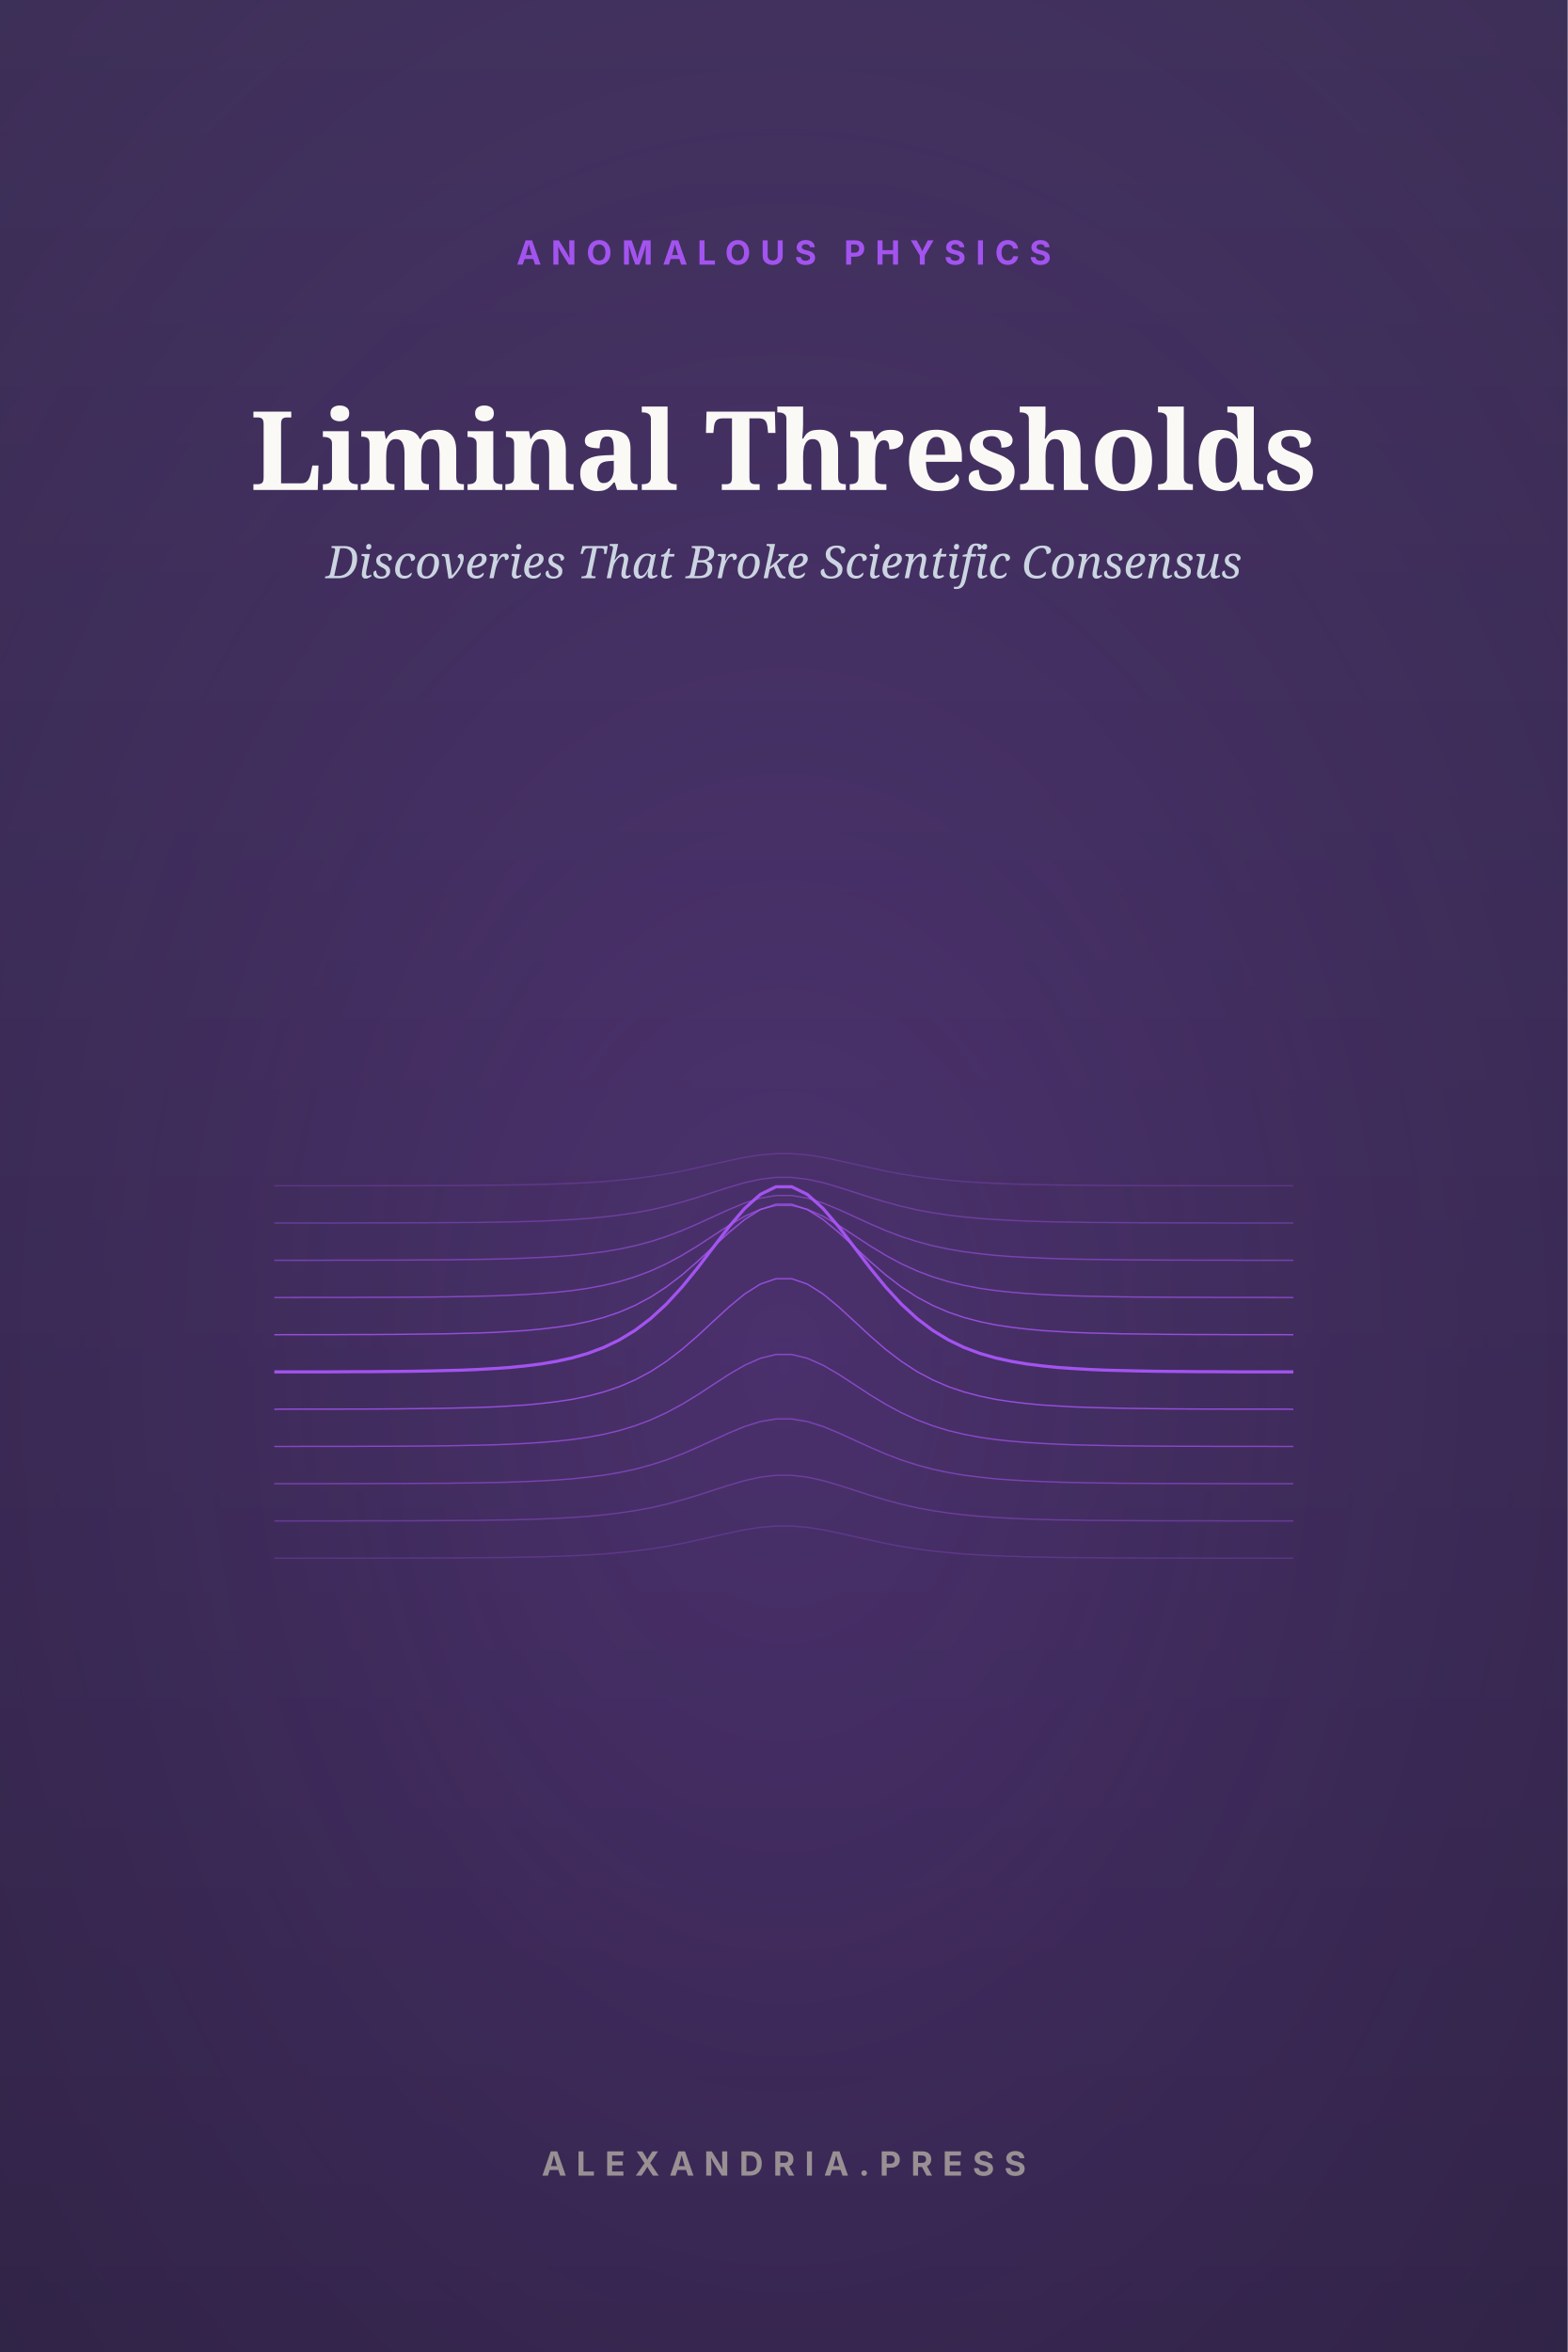
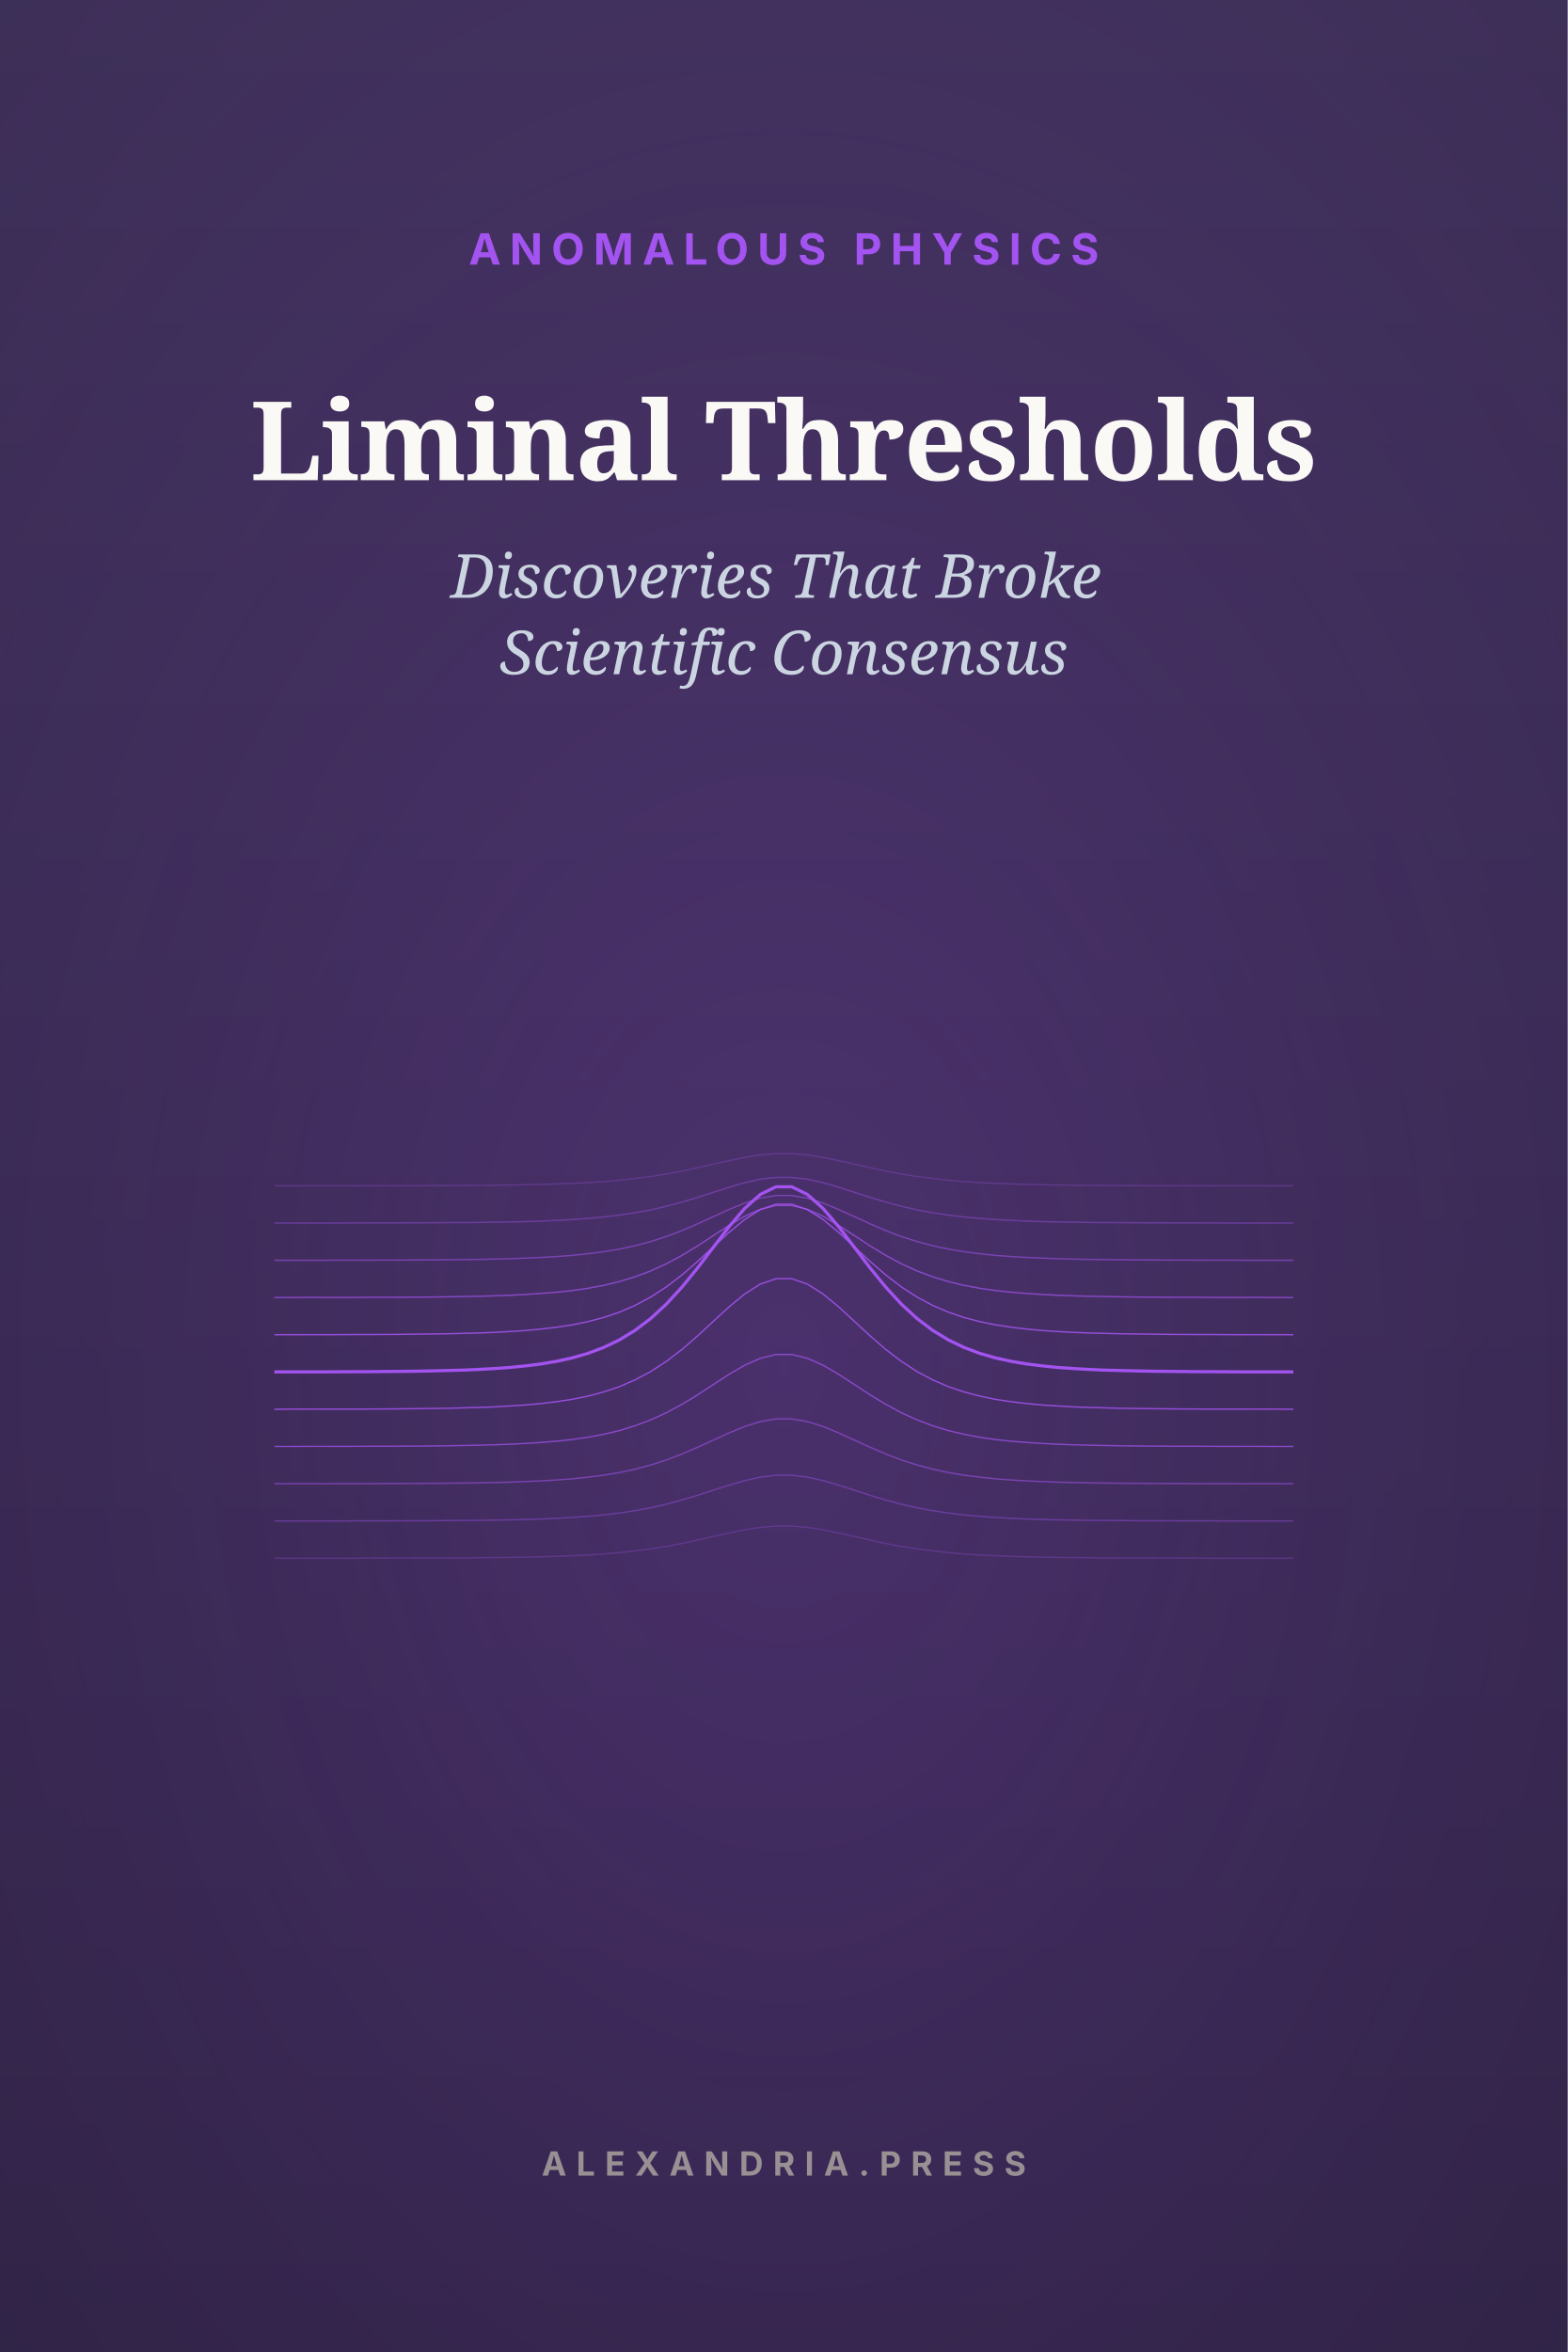
<svg xmlns="http://www.w3.org/2000/svg" viewBox="0 0 1600 2400" width="100%" height="100%">
  <defs>
    <linearGradient id="bg-liminal-thresholds" x1="0%" y1="0%" x2="0%" y2="100%">
      <stop offset="0%" stop-color="#342c4a" />
      <stop offset="60%" stop-color="#29233b" />
      <stop offset="100%" stop-color="#231e33" />
    </linearGradient>
    <radialGradient id="halo-liminal-thresholds" cx="50%" cy="58%" r="75%">
      <stop offset="0%" stop-color="#a855f7" stop-opacity="0.26" />
      <stop offset="55%" stop-color="#a855f7" stop-opacity="0.15" />
      <stop offset="100%" stop-color="#a855f7" stop-opacity="0.08" />
    </radialGradient>
  </defs>
  <rect width="1600" height="2400" fill="url(#bg-liminal-thresholds)" />
  <rect width="1600" height="2400" fill="url(#halo-liminal-thresholds)" />
  <g text-anchor="middle" font-family="'Inter', -apple-system, sans-serif">
-     <text x="800" y="270" font-size="34" font-weight="700" letter-spacing="10" fill="#a855f7" opacity="0.95">ANOMALOUS PHYSICS</text>
+     <text x="800" y="270" font-size="44" font-weight="700" letter-spacing="9" fill="#a855f7" opacity="0.95">ANOMALOUS PHYSICS</text>
  </g>
  <g text-anchor="middle">
-     <text x="800" y="500" font-family="'Literata', Georgia, serif" font-size="112" font-weight="700" letter-spacing="-0.01em" fill="#faf9f6">
+     <text x="800" y="490" font-family="'Literata', Georgia, serif" font-size="112" font-weight="700" letter-spacing="-0.01em" fill="#faf9f6">
      Liminal Thresholds
    </text>
-     <text x="800" y="590" font-family="'Literata', Georgia, serif" font-size="46" font-weight="400" font-style="italic" fill="#cbd5e1">
-       Discoveries That Broke Scientific Consensus
+     <text x="800" y="610" font-family="'Literata', Georgia, serif" font-size="62" font-weight="400" font-style="italic" fill="#cbd5e1">
+       <tspan x="800" dy="0">Discoveries That Broke</tspan>
+       <tspan x="800" dy="78">Scientific Consensus</tspan>
    </text>
  </g>
  <g class="emblem-soliton">
    <path d="M 280,1210.0 L 296,1210.0 L 312,1210.0 L 328,1210.0 L 344,1210.0 L 360,1210.0 L 376,1209.9 L 392,1209.9 L 408,1209.9 L 424,1209.9 L 440,1209.8 L 456,1209.7 L 472,1209.7 L 488,1209.5 L 504,1209.4 L 520,1209.2 L 536,1208.9 L 552,1208.6 L 568,1208.1 L 584,1207.5 L 600,1206.7 L 616,1205.7 L 632,1204.3 L 648,1202.6 L 664,1200.5 L 680,1198.0 L 696,1195.0 L 712,1191.5 L 728,1187.9 L 744,1184.3 L 760,1181.0 L 776,1178.5 L 792,1177.2 L 808,1177.2 L 824,1178.5 L 840,1181.0 L 856,1184.3 L 872,1187.9 L 888,1191.5 L 904,1195.0 L 920,1198.0 L 936,1200.5 L 952,1202.6 L 968,1204.3 L 984,1205.7 L 1000,1206.7 L 1016,1207.5 L 1032,1208.1 L 1048,1208.6 L 1064,1208.9 L 1080,1209.2 L 1096,1209.4 L 1112,1209.5 L 1128,1209.7 L 1144,1209.7 L 1160,1209.8 L 1176,1209.9 L 1192,1209.9 L 1208,1209.9 L 1224,1209.9 L 1240,1210.0 L 1256,1210.0 L 1272,1210.0 L 1288,1210.0 L 1304,1210.0 L 1320,1210.0" stroke="#a855f7" stroke-width="1.4" fill="none" opacity="0.25" />
    <path d="M 280,1248.0 L 296,1248.0 L 312,1248.0 L 328,1248.0 L 344,1248.0 L 360,1247.9 L 376,1247.9 L 392,1247.9 L 408,1247.8 L 424,1247.8 L 440,1247.7 L 456,1247.6 L 472,1247.5 L 488,1247.4 L 504,1247.1 L 520,1246.9 L 536,1246.5 L 552,1246.0 L 568,1245.3 L 584,1244.4 L 600,1243.3 L 616,1241.8 L 632,1239.9 L 648,1237.5 L 664,1234.6 L 680,1230.9 L 696,1226.6 L 712,1221.8 L 728,1216.6 L 744,1211.5 L 760,1206.8 L 776,1203.3 L 792,1201.4 L 808,1201.4 L 824,1203.3 L 840,1206.8 L 856,1211.5 L 872,1216.6 L 888,1221.8 L 904,1226.6 L 920,1230.9 L 936,1234.6 L 952,1237.5 L 968,1239.9 L 984,1241.8 L 1000,1243.3 L 1016,1244.4 L 1032,1245.3 L 1048,1246.0 L 1064,1246.5 L 1080,1246.9 L 1096,1247.1 L 1112,1247.4 L 1128,1247.5 L 1144,1247.6 L 1160,1247.7 L 1176,1247.8 L 1192,1247.8 L 1208,1247.9 L 1224,1247.9 L 1240,1247.9 L 1256,1248.0 L 1272,1248.0 L 1288,1248.0 L 1304,1248.0 L 1320,1248.0" stroke="#a855f7" stroke-width="1.4" fill="none" opacity="0.39" />
    <path d="M 280,1286.0 L 296,1286.0 L 312,1286.0 L 328,1286.0 L 344,1285.9 L 360,1285.9 L 376,1285.9 L 392,1285.8 L 408,1285.8 L 424,1285.7 L 440,1285.6 L 456,1285.5 L 472,1285.3 L 488,1285.1 L 504,1284.8 L 520,1284.4 L 536,1283.8 L 552,1283.1 L 568,1282.2 L 584,1281.0 L 600,1279.3 L 616,1277.3 L 632,1274.6 L 648,1271.2 L 664,1266.9 L 680,1261.8 L 696,1255.7 L 712,1248.8 L 728,1241.5 L 744,1234.2 L 760,1227.6 L 776,1222.6 L 792,1219.9 L 808,1219.9 L 824,1222.6 L 840,1227.6 L 856,1234.2 L 872,1241.5 L 888,1248.8 L 904,1255.7 L 920,1261.8 L 936,1266.9 L 952,1271.2 L 968,1274.6 L 984,1277.3 L 1000,1279.3 L 1016,1281.0 L 1032,1282.2 L 1048,1283.1 L 1064,1283.8 L 1080,1284.4 L 1096,1284.8 L 1112,1285.1 L 1128,1285.3 L 1144,1285.5 L 1160,1285.6 L 1176,1285.7 L 1192,1285.8 L 1208,1285.8 L 1224,1285.9 L 1240,1285.9 L 1256,1285.9 L 1272,1286.0 L 1288,1286.0 L 1304,1286.0 L 1320,1286.0" stroke="#a855f7" stroke-width="1.4" fill="none" opacity="0.53" />
    <path d="M 280,1324.0 L 296,1324.0 L 312,1323.9 L 328,1323.9 L 344,1323.9 L 360,1323.9 L 376,1323.8 L 392,1323.8 L 408,1323.7 L 424,1323.6 L 440,1323.5 L 456,1323.3 L 472,1323.0 L 488,1322.7 L 504,1322.3 L 520,1321.7 L 536,1320.9 L 552,1319.9 L 568,1318.6 L 584,1316.9 L 600,1314.6 L 616,1311.6 L 632,1307.8 L 648,1302.9 L 664,1296.9 L 680,1289.6 L 696,1281.0 L 712,1271.3 L 728,1260.8 L 744,1250.4 L 760,1241.1 L 776,1234.0 L 792,1230.1 L 808,1230.1 L 824,1234.0 L 840,1241.1 L 856,1250.4 L 872,1260.8 L 888,1271.3 L 904,1281.0 L 920,1289.6 L 936,1296.9 L 952,1302.9 L 968,1307.8 L 984,1311.6 L 1000,1314.6 L 1016,1316.9 L 1032,1318.6 L 1048,1319.9 L 1064,1320.9 L 1080,1321.7 L 1096,1322.3 L 1112,1322.7 L 1128,1323.0 L 1144,1323.3 L 1160,1323.5 L 1176,1323.6 L 1192,1323.7 L 1208,1323.8 L 1224,1323.8 L 1240,1323.9 L 1256,1323.9 L 1272,1323.9 L 1288,1323.9 L 1304,1324.0 L 1320,1324.0" stroke="#a855f7" stroke-width="1.4" fill="none" opacity="0.67" />
    <path d="M 280,1362.0 L 296,1361.9 L 312,1361.9 L 328,1361.9 L 344,1361.9 L 360,1361.8 L 376,1361.8 L 392,1361.7 L 408,1361.6 L 424,1361.4 L 440,1361.2 L 456,1361.0 L 472,1360.6 L 488,1360.2 L 504,1359.6 L 520,1358.7 L 536,1357.7 L 552,1356.2 L 568,1354.3 L 584,1351.9 L 600,1348.6 L 616,1344.4 L 632,1339.0 L 648,1332.1 L 664,1323.6 L 680,1313.2 L 696,1301.0 L 712,1287.1 L 728,1272.3 L 744,1257.6 L 760,1244.4 L 776,1234.3 L 792,1228.8 L 808,1228.8 L 824,1234.3 L 840,1244.4 L 856,1257.6 L 872,1272.3 L 888,1287.1 L 904,1301.0 L 920,1313.2 L 936,1323.6 L 952,1332.1 L 968,1339.0 L 984,1344.4 L 1000,1348.6 L 1016,1351.9 L 1032,1354.3 L 1048,1356.2 L 1064,1357.7 L 1080,1358.7 L 1096,1359.6 L 1112,1360.2 L 1128,1360.6 L 1144,1361.0 L 1160,1361.2 L 1176,1361.4 L 1192,1361.6 L 1208,1361.7 L 1224,1361.8 L 1240,1361.8 L 1256,1361.9 L 1272,1361.9 L 1288,1361.9 L 1304,1361.9 L 1320,1362.0" stroke="#a855f7" stroke-width="1.4" fill="none" opacity="0.81" />
    <path d="M 280,1399.9 L 296,1399.9 L 312,1399.9 L 328,1399.9 L 344,1399.8 L 360,1399.7 L 376,1399.7 L 392,1399.5 L 408,1399.4 L 424,1399.2 L 440,1398.9 L 456,1398.5 L 472,1398.1 L 488,1397.4 L 504,1396.5 L 520,1395.4 L 536,1393.8 L 552,1391.8 L 568,1389.1 L 584,1385.6 L 600,1381.0 L 616,1375.0 L 632,1367.3 L 648,1357.6 L 664,1345.5 L 680,1330.8 L 696,1313.4 L 712,1293.8 L 728,1272.8 L 744,1251.8 L 760,1233.1 L 776,1218.8 L 792,1211.0 L 808,1211.0 L 824,1218.8 L 840,1233.1 L 856,1251.8 L 872,1272.8 L 888,1293.8 L 904,1313.4 L 920,1330.8 L 936,1345.5 L 952,1357.6 L 968,1367.3 L 984,1375.0 L 1000,1381.0 L 1016,1385.6 L 1032,1389.1 L 1048,1391.8 L 1064,1393.8 L 1080,1395.4 L 1096,1396.5 L 1112,1397.4 L 1128,1398.1 L 1144,1398.5 L 1160,1398.9 L 1176,1399.2 L 1192,1399.4 L 1208,1399.5 L 1224,1399.7 L 1240,1399.7 L 1256,1399.8 L 1272,1399.9 L 1288,1399.9 L 1304,1399.9 L 1320,1399.9" stroke="#a855f7" stroke-width="3.2" fill="none" opacity="0.95" />
    <path d="M 280,1438.0 L 296,1437.9 L 312,1437.9 L 328,1437.9 L 344,1437.9 L 360,1437.8 L 376,1437.8 L 392,1437.7 L 408,1437.6 L 424,1437.4 L 440,1437.2 L 456,1437.0 L 472,1436.6 L 488,1436.2 L 504,1435.6 L 520,1434.7 L 536,1433.7 L 552,1432.2 L 568,1430.3 L 584,1427.9 L 600,1424.6 L 616,1420.4 L 632,1415.0 L 648,1408.1 L 664,1399.6 L 680,1389.2 L 696,1377.0 L 712,1363.1 L 728,1348.3 L 744,1333.6 L 760,1320.4 L 776,1310.3 L 792,1304.8 L 808,1304.8 L 824,1310.3 L 840,1320.4 L 856,1333.6 L 872,1348.3 L 888,1363.1 L 904,1377.0 L 920,1389.2 L 936,1399.6 L 952,1408.1 L 968,1415.0 L 984,1420.4 L 1000,1424.6 L 1016,1427.9 L 1032,1430.3 L 1048,1432.2 L 1064,1433.7 L 1080,1434.7 L 1096,1435.6 L 1112,1436.2 L 1128,1436.6 L 1144,1437.0 L 1160,1437.2 L 1176,1437.4 L 1192,1437.6 L 1208,1437.7 L 1224,1437.8 L 1240,1437.8 L 1256,1437.9 L 1272,1437.9 L 1288,1437.9 L 1304,1437.9 L 1320,1438.0" stroke="#a855f7" stroke-width="1.4" fill="none" opacity="0.81" />
    <path d="M 280,1476.0 L 296,1476.0 L 312,1475.9 L 328,1475.9 L 344,1475.9 L 360,1475.9 L 376,1475.8 L 392,1475.8 L 408,1475.7 L 424,1475.6 L 440,1475.5 L 456,1475.3 L 472,1475.0 L 488,1474.7 L 504,1474.3 L 520,1473.7 L 536,1472.9 L 552,1471.9 L 568,1470.6 L 584,1468.9 L 600,1466.6 L 616,1463.6 L 632,1459.8 L 648,1454.9 L 664,1448.9 L 680,1441.6 L 696,1433.0 L 712,1423.3 L 728,1412.8 L 744,1402.4 L 760,1393.1 L 776,1386.0 L 792,1382.1 L 808,1382.1 L 824,1386.0 L 840,1393.1 L 856,1402.4 L 872,1412.8 L 888,1423.3 L 904,1433.0 L 920,1441.6 L 936,1448.9 L 952,1454.9 L 968,1459.8 L 984,1463.6 L 1000,1466.6 L 1016,1468.9 L 1032,1470.6 L 1048,1471.9 L 1064,1472.9 L 1080,1473.7 L 1096,1474.3 L 1112,1474.7 L 1128,1475.0 L 1144,1475.3 L 1160,1475.5 L 1176,1475.6 L 1192,1475.7 L 1208,1475.8 L 1224,1475.8 L 1240,1475.9 L 1256,1475.9 L 1272,1475.9 L 1288,1475.9 L 1304,1476.0 L 1320,1476.0" stroke="#a855f7" stroke-width="1.4" fill="none" opacity="0.67" />
    <path d="M 280,1514.0 L 296,1514.0 L 312,1514.0 L 328,1514.0 L 344,1513.9 L 360,1513.9 L 376,1513.9 L 392,1513.8 L 408,1513.8 L 424,1513.7 L 440,1513.6 L 456,1513.5 L 472,1513.3 L 488,1513.1 L 504,1512.8 L 520,1512.4 L 536,1511.8 L 552,1511.1 L 568,1510.2 L 584,1509.0 L 600,1507.3 L 616,1505.3 L 632,1502.6 L 648,1499.2 L 664,1494.9 L 680,1489.8 L 696,1483.7 L 712,1476.8 L 728,1469.5 L 744,1462.2 L 760,1455.6 L 776,1450.6 L 792,1447.9 L 808,1447.9 L 824,1450.6 L 840,1455.6 L 856,1462.2 L 872,1469.5 L 888,1476.8 L 904,1483.7 L 920,1489.8 L 936,1494.9 L 952,1499.2 L 968,1502.6 L 984,1505.3 L 1000,1507.3 L 1016,1509.0 L 1032,1510.2 L 1048,1511.1 L 1064,1511.8 L 1080,1512.4 L 1096,1512.8 L 1112,1513.1 L 1128,1513.3 L 1144,1513.5 L 1160,1513.6 L 1176,1513.7 L 1192,1513.8 L 1208,1513.8 L 1224,1513.9 L 1240,1513.9 L 1256,1513.9 L 1272,1514.0 L 1288,1514.0 L 1304,1514.0 L 1320,1514.0" stroke="#a855f7" stroke-width="1.4" fill="none" opacity="0.53" />
    <path d="M 280,1552.0 L 296,1552.0 L 312,1552.0 L 328,1552.0 L 344,1552.0 L 360,1551.9 L 376,1551.9 L 392,1551.9 L 408,1551.8 L 424,1551.8 L 440,1551.7 L 456,1551.6 L 472,1551.5 L 488,1551.4 L 504,1551.1 L 520,1550.9 L 536,1550.5 L 552,1550.0 L 568,1549.3 L 584,1548.4 L 600,1547.3 L 616,1545.8 L 632,1543.9 L 648,1541.5 L 664,1538.6 L 680,1534.9 L 696,1530.6 L 712,1525.8 L 728,1520.6 L 744,1515.5 L 760,1510.8 L 776,1507.3 L 792,1505.4 L 808,1505.4 L 824,1507.3 L 840,1510.8 L 856,1515.5 L 872,1520.6 L 888,1525.8 L 904,1530.6 L 920,1534.9 L 936,1538.6 L 952,1541.5 L 968,1543.9 L 984,1545.8 L 1000,1547.3 L 1016,1548.4 L 1032,1549.3 L 1048,1550.0 L 1064,1550.5 L 1080,1550.9 L 1096,1551.1 L 1112,1551.4 L 1128,1551.5 L 1144,1551.6 L 1160,1551.7 L 1176,1551.8 L 1192,1551.8 L 1208,1551.9 L 1224,1551.9 L 1240,1551.9 L 1256,1552.0 L 1272,1552.0 L 1288,1552.0 L 1304,1552.0 L 1320,1552.0" stroke="#a855f7" stroke-width="1.4" fill="none" opacity="0.39" />
    <path d="M 280,1590.0 L 296,1590.0 L 312,1590.0 L 328,1590.0 L 344,1590.0 L 360,1590.0 L 376,1589.9 L 392,1589.9 L 408,1589.9 L 424,1589.9 L 440,1589.8 L 456,1589.7 L 472,1589.7 L 488,1589.5 L 504,1589.4 L 520,1589.2 L 536,1588.9 L 552,1588.6 L 568,1588.1 L 584,1587.5 L 600,1586.7 L 616,1585.7 L 632,1584.3 L 648,1582.6 L 664,1580.5 L 680,1578.0 L 696,1575.0 L 712,1571.5 L 728,1567.9 L 744,1564.3 L 760,1561.0 L 776,1558.5 L 792,1557.2 L 808,1557.2 L 824,1558.5 L 840,1561.0 L 856,1564.3 L 872,1567.9 L 888,1571.5 L 904,1575.0 L 920,1578.0 L 936,1580.5 L 952,1582.6 L 968,1584.3 L 984,1585.7 L 1000,1586.7 L 1016,1587.5 L 1032,1588.1 L 1048,1588.6 L 1064,1588.9 L 1080,1589.2 L 1096,1589.4 L 1112,1589.5 L 1128,1589.7 L 1144,1589.7 L 1160,1589.8 L 1176,1589.9 L 1192,1589.9 L 1208,1589.9 L 1224,1589.9 L 1240,1590.0 L 1256,1590.0 L 1272,1590.0 L 1288,1590.0 L 1304,1590.0 L 1320,1590.0" stroke="#a855f7" stroke-width="1.4" fill="none" opacity="0.25" />
  </g>
  <g text-anchor="middle" font-family="'Inter', -apple-system, sans-serif">
    <text x="800" y="2220" font-size="34" font-weight="700" letter-spacing="10" fill="#a8a29e" opacity="0.85">ALEXANDRIA.PRESS</text>
  </g>
</svg>
